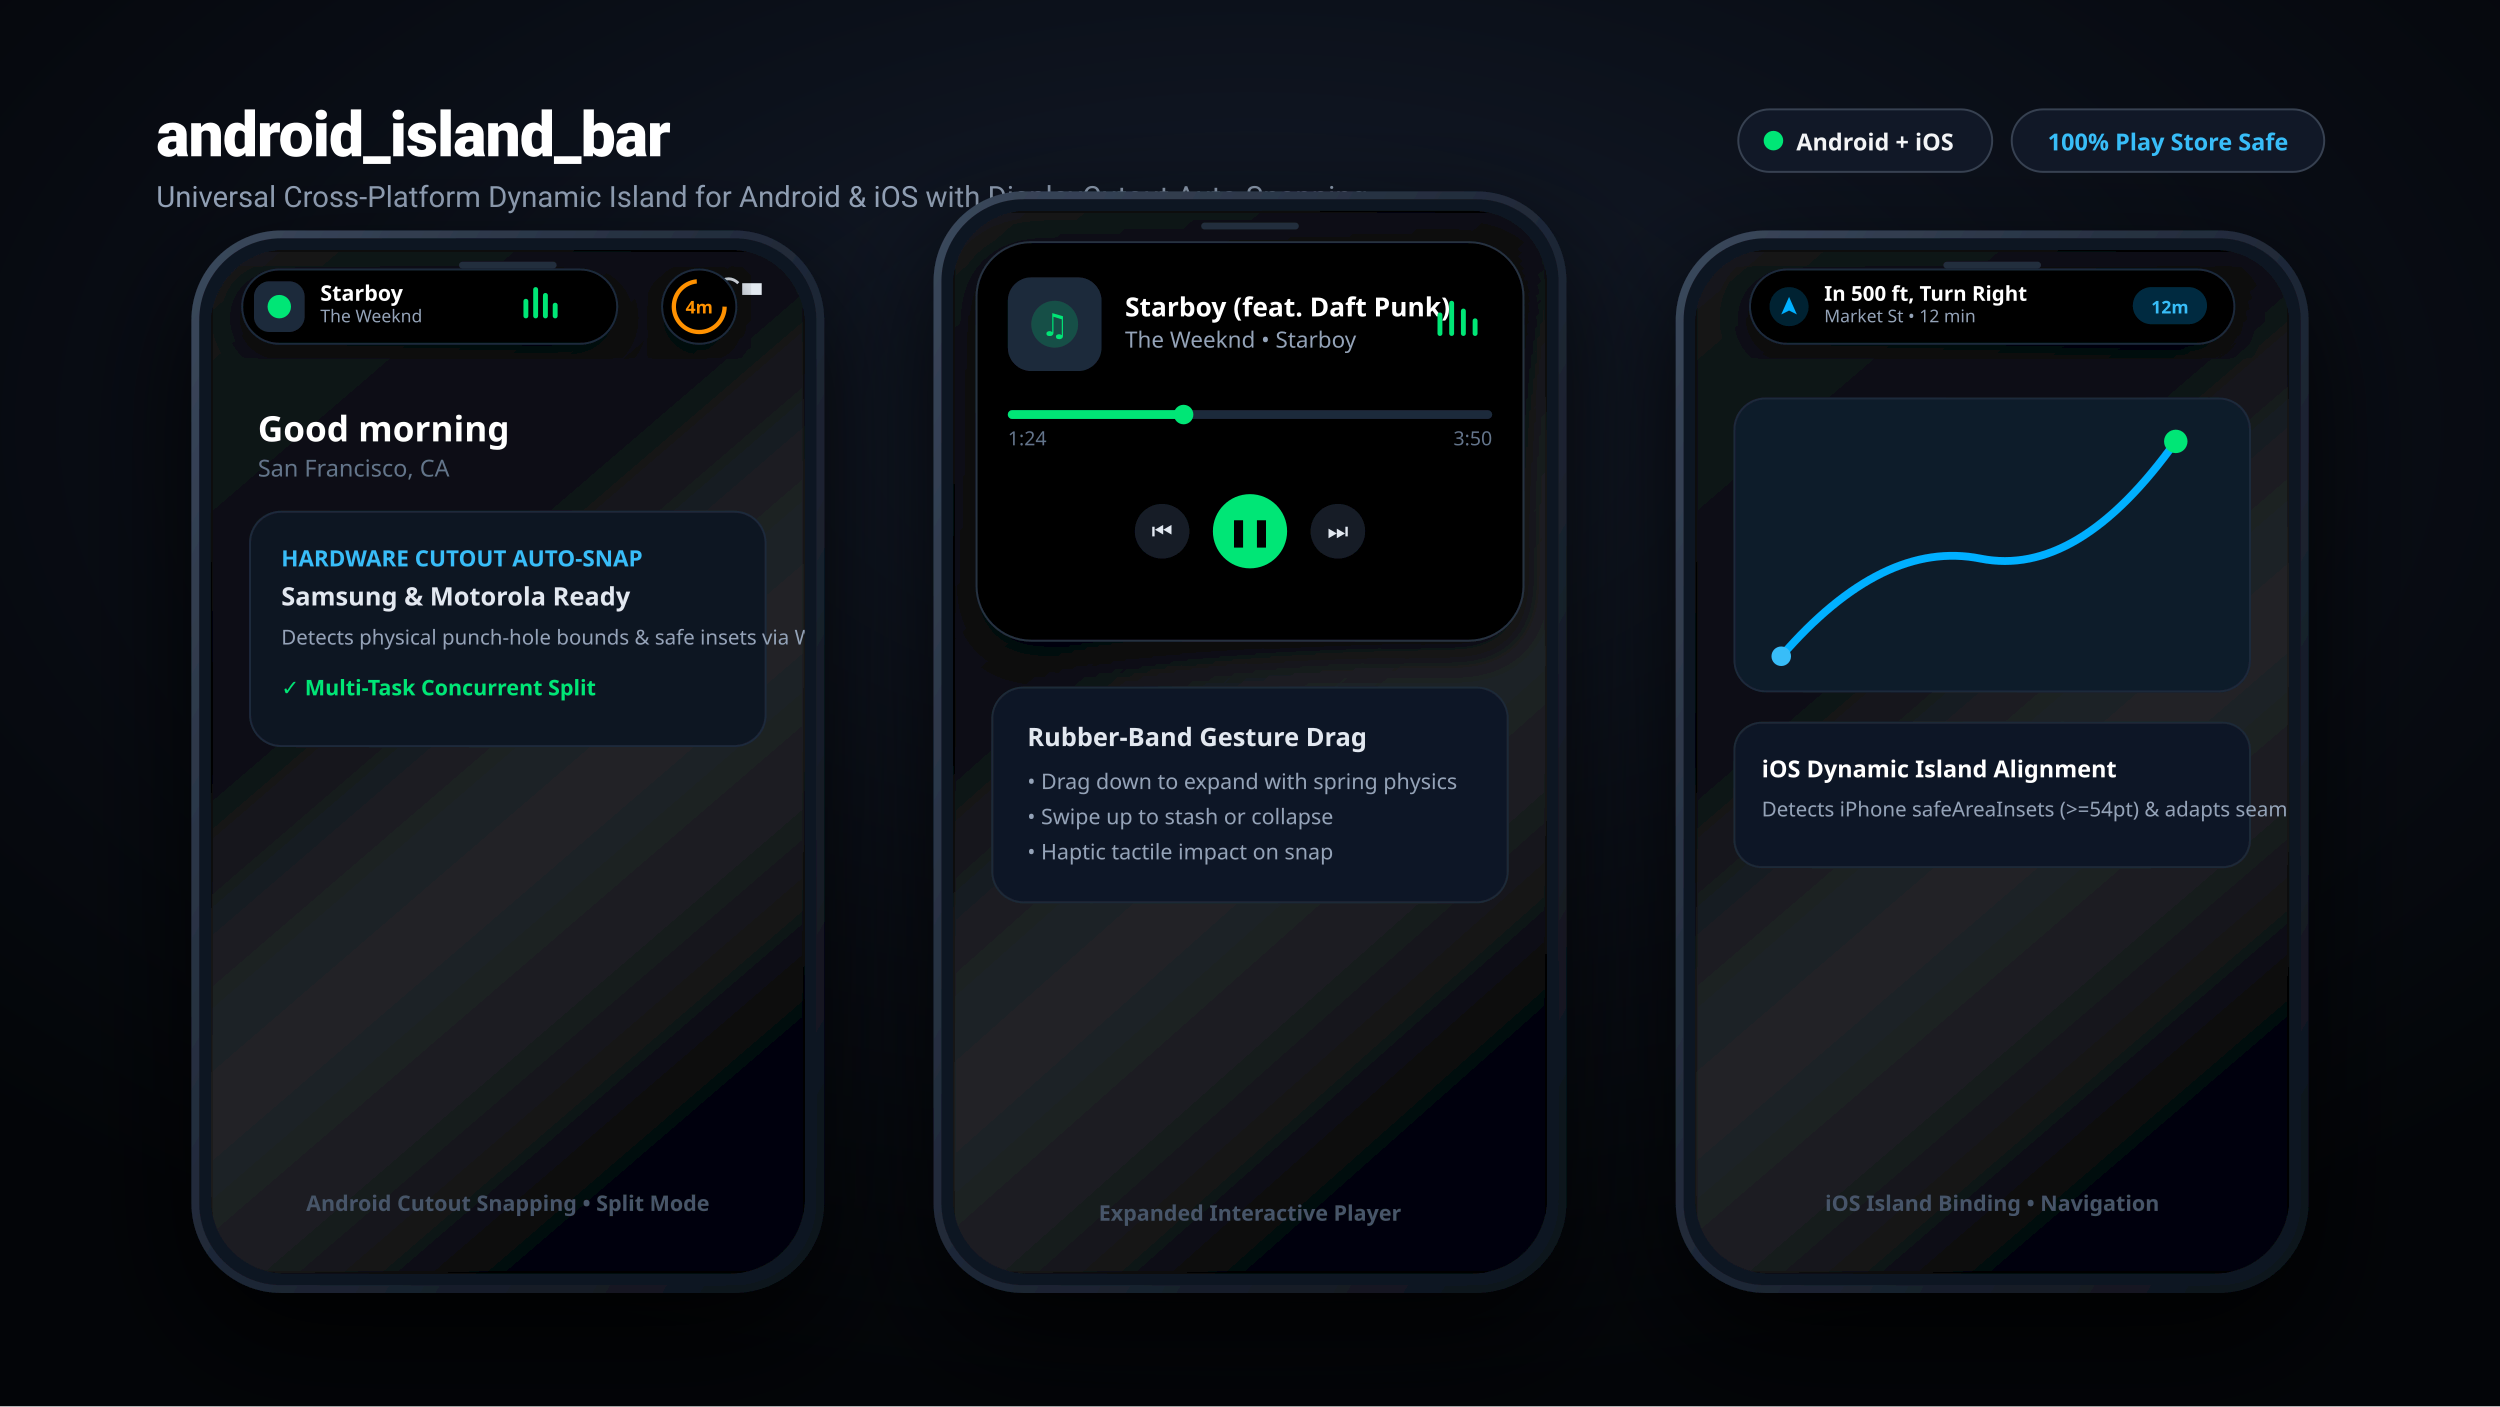
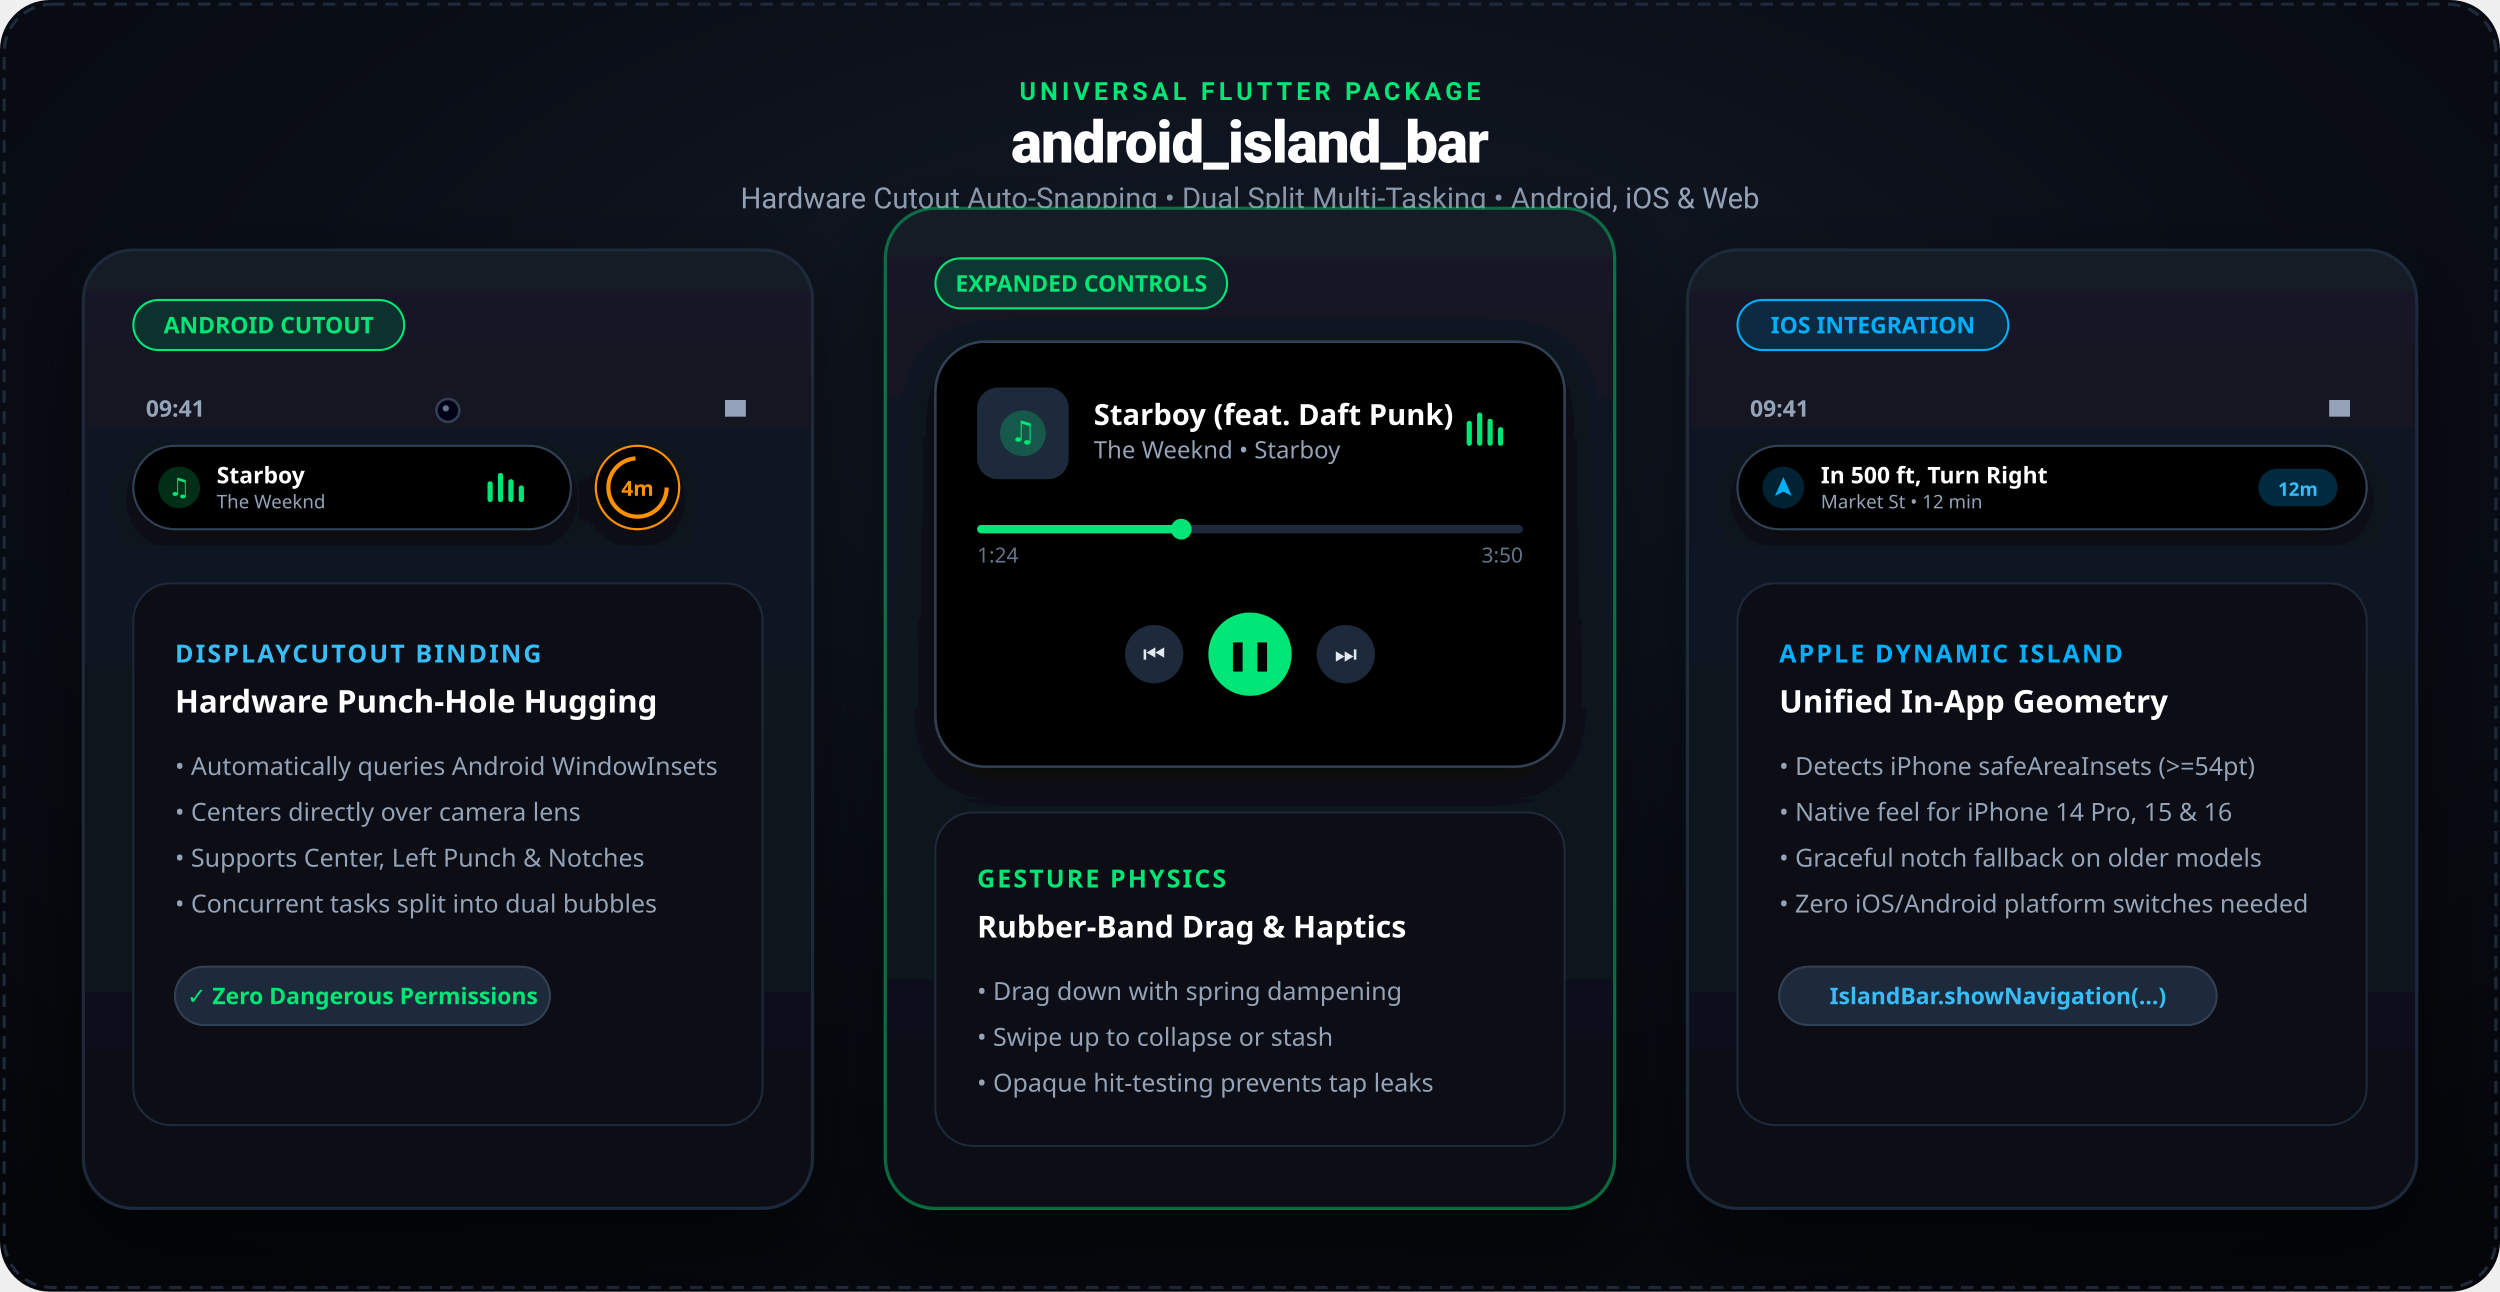
- <svg xmlns="http://www.w3.org/2000/svg" viewBox="0 0 1280 720" width="1280" height="720">
+ <svg xmlns="http://www.w3.org/2000/svg" viewBox="0 0 1200 620" width="1200" height="620">
  <defs>
-     <radialGradient id="bgGlow" cx="50%" cy="30%" r="70%">
-       <stop offset="0%" stop-color="#141C2B" />
-       <stop offset="60%" stop-color="#090D15" />
-       <stop offset="100%" stop-color="#030508" />
+     <radialGradient id="bgGrad" cx="50%" cy="30%" r="80%">
+       <stop offset="0%" stop-color="#141B28" />
+       <stop offset="50%" stop-color="#0A0E17" />
+       <stop offset="100%" stop-color="#04060A" />
    </radialGradient>
-     <linearGradient id="phoneBorder" x1="0%" y1="0%" x2="100%" y2="100%">
-       <stop offset="0%" stop-color="#3B485C" />
-       <stop offset="50%" stop-color="#1F2837" />
-       <stop offset="100%" stop-color="#0D121A" />
+     <linearGradient id="panelGrad" x1="0%" y1="0%" x2="0%" y2="100%">
+       <stop offset="0%" stop-color="#131A26" />
+       <stop offset="100%" stop-color="#0B0F17" />
    </linearGradient>
-     <linearGradient id="screenGlass" x1="0%" y1="0%" x2="50%" y2="100%">
-       <stop offset="0%" stop-color="#FFFFFF" stop-opacity="0.05" />
-       <stop offset="40%" stop-color="#FFFFFF" stop-opacity="0.01" />
-       <stop offset="100%" stop-color="#000000" stop-opacity="0.4" />
+     <linearGradient id="greenGlow" x1="0%" y1="0%" x2="100%" y2="0%">
+       <stop offset="0%" stop-color="#00E676" />
+       <stop offset="100%" stop-color="#00B0FF" />
    </linearGradient>
-     <radialGradient id="lensReflect" cx="40%" cy="40%" r="60%">
-       <stop offset="0%" stop-color="#334155" />
-       <stop offset="60%" stop-color="#0F172A" />
-       <stop offset="100%" stop-color="#020617" />
-     </radialGradient>
-     <filter id="islandShadow" x="-20%" y="-20%" width="140%" height="140%">
+     <filter id="cardShadow" x="-10%" y="-10%" width="120%" height="125%">
+       <feDropShadow dx="0" dy="16" stdDeviation="20" flood-color="#000000" flood-opacity="0.6" />
+     </filter>
+     <filter id="pillShadow" x="-20%" y="-20%" width="140%" height="140%">
      <feDropShadow dx="0" dy="6" stdDeviation="10" flood-color="#000000" flood-opacity="0.8" />
    </filter>
-     <filter id="phoneShadow" x="-20%" y="-10%" width="140%" height="130%">
-       <feDropShadow dx="0" dy="24" stdDeviation="30" flood-color="#000000" flood-opacity="0.85" />
-     </filter>
-     <clipPath id="screenClip1">
-       <rect x="8" y="8" width="304" height="524" rx="38" />
-     </clipPath>
-     <clipPath id="screenClip2">
-       <rect x="8" y="8" width="304" height="544" rx="38" />
-     </clipPath>
-     <clipPath id="screenClip3">
-       <rect x="8" y="8" width="304" height="524" rx="38" />
-     </clipPath>
-     <clipPath id="phone1PillClip">
-       <rect x="24" y="18" width="192" height="38" rx="19" />
-     </clipPath>
-     <clipPath id="phone2CardClip">
-       <rect x="20" y="24" width="280" height="204" rx="28" />
-     </clipPath>
-     <clipPath id="phone3PillClip">
-       <rect x="36" y="18" width="248" height="38" rx="19" />
-     </clipPath>
  </defs>
-   <rect width="1280" height="720" fill="url(#bgGlow)" />
-   <g transform="translate(80, 48)">
-     <text x="0" y="32" fill="#FFFFFF" font-family="-apple-system, BlinkMacSystemFont, 'SF Pro Display', 'Segoe UI', Roboto, sans-serif" font-size="32" font-weight="800" letter-spacing="-0.5">android_island_bar</text>
-     <text x="0" y="58" fill="#94A3B8" font-family="-apple-system, BlinkMacSystemFont, 'SF Pro Text', Roboto, sans-serif" font-size="15" font-weight="400">
-       Universal Cross-Platform Dynamic Island for Android &amp; iOS with DisplayCutout Auto-Snapping
+   <rect width="1200" height="620" fill="url(#bgGrad)" rx="24" />
+   <rect width="1196" height="616" x="2" y="2" fill="none" stroke="#1E293B" stroke-width="1.5" rx="23" stroke-dasharray="6,4" />
+   <g transform="translate(600, 48)" text-anchor="middle">
+     <text y="0" fill="#00E676" font-family="-apple-system, BlinkMacSystemFont, 'SF Pro Display', 'Segoe UI', Roboto, sans-serif" font-size="12" font-weight="700" letter-spacing="2">UNIVERSAL FLUTTER PACKAGE</text>
+     <text y="30" fill="#FFFFFF" font-family="-apple-system, BlinkMacSystemFont, 'SF Pro Display', 'Segoe UI', Roboto, sans-serif" font-size="28" font-weight="800" letter-spacing="-0.5">android_island_bar</text>
+     <text y="52" fill="#94A3B8" font-family="-apple-system, BlinkMacSystemFont, 'SF Pro Text', Roboto, sans-serif" font-size="14" font-weight="400">
+       Hardware Cutout Auto-Snapping • Dual Split Multi-Tasking • Android, iOS &amp; Web
    </text>
  </g>
-   <g transform="translate(890, 48)">
-     <rect x="0" y="8" width="130" height="32" rx="16" fill="#111827" stroke="#374151" stroke-width="1" />
-     <circle cx="18" cy="24" r="5" fill="#00E676" />
-     <text x="70" y="29" fill="#F3F4F6" font-family="sans-serif" font-size="12" font-weight="600" text-anchor="middle">Android + iOS</text>
-     <rect x="140" y="8" width="160" height="32" rx="16" fill="#111827" stroke="#374151" stroke-width="1" />
-     <text x="220" y="29" fill="#38BDF8" font-family="sans-serif" font-size="12" font-weight="600" text-anchor="middle">100% Play Store Safe</text>
-   </g>
-   <g transform="translate(100, 120)" filter="url(#phoneShadow)">
-     <rect width="320" height="540" rx="44" fill="#111622" stroke="url(#phoneBorder)" stroke-width="4" />
-     <g clip-path="url(#screenClip1)">
-       <rect x="8" y="8" width="304" height="524" fill="#070A0F" stroke="#000000" stroke-width="2" />
-       <rect x="8" y="8" width="304" height="524" fill="url(#screenGlass)" />
-       <text x="28" y="32" fill="#E2E8F0" font-family="sans-serif" font-size="11" font-weight="600">09:41</text>
-       <path d="M 280 25 L 290 25 L 290 31 L 280 31 Z" fill="#E2E8F0" />
-       <path d="M 268 25 C 271 22, 275 22, 278 25" stroke="#E2E8F0" stroke-width="1.5" fill="none" />
-       <circle cx="160" cy="30" r="6" fill="url(#lensReflect)" stroke="#1E293B" stroke-width="1.2" />
-       <circle cx="158.5" cy="28.5" r="1.6" fill="#64748B" />
-       <g filter="url(#islandShadow)">
-         <rect x="24" y="18" width="192" height="38" rx="19" fill="#000000" stroke="#1E293B" stroke-width="1" />
-         <g clip-path="url(#phone1PillClip)">
-           <rect x="30" y="24" width="26" height="26" rx="8" fill="#1E293B" />
-           <circle cx="43" cy="37" r="6" fill="#00E676" />
-           <text x="64" y="34" fill="#FFFFFF" font-family="sans-serif" font-size="11" font-weight="700">Starboy</text>
-           <text x="64" y="45" fill="#94A3B8" font-family="sans-serif" font-size="9">The Weeknd</text>
-           <rect x="168" y="33" width="2.5" height="10" rx="1.2" fill="#00E676" />
-           <rect x="173" y="27" width="2.5" height="16" rx="1.2" fill="#00E676" />
-           <rect x="178" y="30" width="2.5" height="13" rx="1.2" fill="#00E676" />
-           <rect x="183" y="35" width="2.5" height="8" rx="1.2" fill="#00E676" />
+   <g transform="translate(40, 120)" filter="url(#cardShadow)">
+     <rect width="350" height="460" rx="24" fill="url(#panelGrad)" stroke="#1E293B" stroke-width="1.5" />
+     <g transform="translate(24, 24)">
+       <rect width="130" height="24" rx="12" fill="#00E676" fill-opacity="0.12" stroke="#00E676" stroke-width="1" />
+       <text x="65" y="16" fill="#00E676" font-family="sans-serif" font-size="11" font-weight="700" text-anchor="middle">ANDROID CUTOUT</text>
+     </g>
+     <g transform="translate(24, 66)">
+       <text x="6" y="14" fill="#94A3B8" font-family="sans-serif" font-size="11" font-weight="600">09:41</text>
+       <circle cx="151" cy="11" r="5.5" fill="#020617" stroke="#334155" stroke-width="1.2" />
+       <circle cx="150" cy="10" r="1.5" fill="#64748B" />
+       <path d="M 284 6 L 294 6 L 294 14 L 284 14 Z" fill="#94A3B8" />
+     </g>
+     <g transform="translate(24, 94)" filter="url(#pillShadow)">
+       <rect width="210" height="40" rx="20" fill="#000000" stroke="#334155" stroke-width="1" />
+       <circle cx="22" cy="20" r="10" fill="#00E676" fill-opacity="0.2" />
+       <text x="22" y="24" fill="#00E676" font-family="sans-serif" font-size="12" font-weight="700" text-anchor="middle">♫</text>
+       <text x="40" y="18" fill="#FFFFFF" font-family="sans-serif" font-size="11" font-weight="700">Starboy</text>
+       <text x="40" y="30" fill="#94A3B8" font-family="sans-serif" font-size="9">The Weeknd</text>
+       <g transform="translate(170, 13)">
+         <rect x="0" y="4" width="2.5" height="10" rx="1.2" fill="#00E676" />
+         <rect x="5" y="0" width="2.5" height="14" rx="1.2" fill="#00E676" />
+         <rect x="10" y="3" width="2.5" height="11" rx="1.2" fill="#00E676" />
+         <rect x="15" y="6" width="2.5" height="8" rx="1.2" fill="#00E676" />
+       </g>
+     </g>
+     <g transform="translate(246, 94)" filter="url(#pillShadow)">
+       <circle cx="20" cy="20" r="20" fill="#000000" stroke="#FF9100" stroke-width="1" />
+       <circle cx="20" cy="20" r="14" fill="none" stroke="#FF9100" stroke-width="2" stroke-dasharray="65,25" />
+       <text x="20" y="24" fill="#FF9100" font-family="sans-serif" font-size="10" font-weight="800" text-anchor="middle">4m</text>
+     </g>
+     <g transform="translate(24, 160)">
+       <rect width="302" height="260" rx="18" fill="#070B12" stroke="#1E293B" stroke-width="1" />
+       <g transform="translate(20, 24)">
+         <text y="14" fill="#38BDF8" font-family="sans-serif" font-size="12" font-weight="800" letter-spacing="1">DISPLAYCUTOUT BINDING</text>
+         <text y="38" fill="#FFFFFF" font-family="sans-serif" font-size="15" font-weight="700">Hardware Punch-Hole Hugging</text>
+         <text y="68" fill="#94A3B8" font-family="sans-serif" font-size="12">• Automatically queries Android WindowInsets</text>
+         <text y="90" fill="#94A3B8" font-family="sans-serif" font-size="12">• Centers directly over camera lens</text>
+         <text y="112" fill="#94A3B8" font-family="sans-serif" font-size="12">• Supports Center, Left Punch &amp; Notches</text>
+         <text y="134" fill="#94A3B8" font-family="sans-serif" font-size="12">• Concurrent tasks split into dual bubbles</text>
+         <g transform="translate(0, 160)">
+           <rect width="180" height="28" rx="14" fill="#1E293B" stroke="#334155" stroke-width="1" />
+           <text x="90" y="18" fill="#00E676" font-family="sans-serif" font-size="11" font-weight="700" text-anchor="middle">✓ Zero Dangerous Permissions</text>
        </g>
      </g>
-       <g filter="url(#islandShadow)">
-         <circle cx="258" cy="37" r="19" fill="#000000" stroke="#1E293B" stroke-width="1" />
-         <circle cx="258" cy="37" r="13" fill="none" stroke="#FF9100" stroke-width="2.2" stroke-dasharray="60,25" />
-         <text x="258" y="40.5" fill="#FF9100" font-family="sans-serif" font-size="9" font-weight="800" text-anchor="middle">4m</text>
-       </g>
-       <g transform="translate(24, 82)">
-         <text x="8" y="24" fill="#FFFFFF" font-family="sans-serif" font-size="18" font-weight="700">Good morning</text>
-         <text x="8" y="42" fill="#64748B" font-family="sans-serif" font-size="12">San Francisco, CA</text>
-         <rect x="4" y="60" width="264" height="120" rx="16" fill="#111724" stroke="#1E293B" stroke-width="1" />
-         <text x="20" y="88" fill="#38BDF8" font-family="sans-serif" font-size="11.5" font-weight="700">HARDWARE CUTOUT AUTO-SNAP</text>
-         <text x="20" y="108" fill="#E2E8F0" font-family="sans-serif" font-size="13" font-weight="600">Samsung &amp; Motorola Ready</text>
-         <text x="20" y="128" fill="#94A3B8" font-family="sans-serif" font-size="10.5">Detects physical punch-hole bounds &amp; safe insets via WindowInsets.</text>
-         <text x="20" y="154" fill="#00E676" font-family="sans-serif" font-size="11" font-weight="700">✓ Multi-Task Concurrent Split</text>
-       </g>
-       <text x="160" y="500" fill="#475569" font-family="sans-serif" font-size="11" font-weight="600" text-anchor="middle">Android Cutout Snapping • Split Mode</text>
    </g>
-     <rect x="135" y="14" width="50" height="3.5" rx="1.75" fill="#242D3D" />
  </g>
-   <g transform="translate(480, 100)" filter="url(#phoneShadow)">
-     <rect width="320" height="560" rx="44" fill="#111622" stroke="url(#phoneBorder)" stroke-width="4" />
-     <g clip-path="url(#screenClip2)">
-       <rect x="8" y="8" width="304" height="544" fill="#070A0F" stroke="#000000" stroke-width="2" />
-       <rect x="8" y="8" width="304" height="544" fill="url(#screenGlass)" />
-       <g filter="url(#islandShadow)">
-         <rect x="20" y="24" width="280" height="204" rx="28" fill="#000000" stroke="#263040" stroke-width="1" />
-         <g clip-path="url(#phone2CardClip)">
-           <g transform="translate(36, 42)">
-             <rect x="0" y="0" width="48" height="48" rx="12" fill="#1E293B" />
-             <circle cx="24" cy="24" r="12" fill="#00E676" fill-opacity="0.2" />
-             <text x="24" y="30" fill="#00E676" font-family="sans-serif" font-size="16" font-weight="700" text-anchor="middle">♫</text>
-             <text x="60" y="20" fill="#FFFFFF" font-family="sans-serif" font-size="13.5" font-weight="700">Starboy (feat. Daft Punk)</text>
-             <text x="60" y="36" fill="#94A3B8" font-family="sans-serif" font-size="11.5">The Weeknd • Starboy</text>
-             <rect x="220" y="18" width="2.5" height="12" rx="1.2" fill="#00E676" />
-             <rect x="226" y="12" width="2.5" height="18" rx="1.2" fill="#00E676" />
-             <rect x="232" y="16" width="2.5" height="14" rx="1.2" fill="#00E676" />
-             <rect x="238" y="21" width="2.5" height="9" rx="1.2" fill="#00E676" />
-           </g>
-           <g transform="translate(36, 110)">
-             <rect x="0" y="0" width="248" height="4.5" rx="2.25" fill="#1E293B" />
-             <rect x="0" y="0" width="90" height="4.5" rx="2.25" fill="#00E676" />
-             <circle cx="90" cy="2.25" r="5" fill="#00E676" />
-             <text x="0" y="18" fill="#64748B" font-family="sans-serif" font-size="10" font-weight="500">1:24</text>
-             <text x="248" y="18" fill="#64748B" font-family="sans-serif" font-size="10" font-weight="500" text-anchor="end">3:50</text>
-           </g>
-           <g transform="translate(160, 172)">
-             <circle cx="-45" cy="0" r="14" fill="#141B26" />
-             <text x="-45" y="4" fill="#E2E8F0" font-family="sans-serif" font-size="12" text-anchor="middle">⏮</text>
-             <circle cx="0" cy="0" r="19" fill="#00E676" />
-             <text x="0" y="5" fill="#000000" font-family="sans-serif" font-size="14" font-weight="800" text-anchor="middle">❚❚</text>
-             <circle cx="45" cy="0" r="14" fill="#141B26" />
-             <text x="45" y="4" fill="#E2E8F0" font-family="sans-serif" font-size="12" text-anchor="middle">⏭</text>
-           </g>
+   <g transform="translate(425, 100)" filter="url(#cardShadow)">
+     <rect width="350" height="480" rx="24" fill="url(#panelGrad)" stroke="#00E676" stroke-width="1.5" stroke-opacity="0.4" />
+     <g transform="translate(24, 24)">
+       <rect width="140" height="24" rx="12" fill="#00E676" fill-opacity="0.15" stroke="#00E676" stroke-width="1" />
+       <text x="70" y="16" fill="#00E676" font-family="sans-serif" font-size="11" font-weight="700" text-anchor="middle">EXPANDED CONTROLS</text>
+     </g>
+     <g transform="translate(24, 64)" filter="url(#pillShadow)">
+       <rect width="302" height="204" rx="24" fill="#000000" stroke="#334155" stroke-width="1.2" />
+       <g transform="translate(20, 22)">
+         <rect width="44" height="44" rx="10" fill="#1E293B" />
+         <circle cx="22" cy="22" r="11" fill="#00E676" fill-opacity="0.25" />
+         <text x="22" y="26" fill="#00E676" font-family="sans-serif" font-size="14" font-weight="700" text-anchor="middle">♫</text>
+         <text x="56" y="18" fill="#FFFFFF" font-family="sans-serif" font-size="14" font-weight="700">Starboy (feat. Daft Punk)</text>
+         <text x="56" y="34" fill="#94A3B8" font-family="sans-serif" font-size="11.5">The Weeknd • Starboy</text>
+         <g transform="translate(235, 12)">
+           <rect x="0" y="4" width="2.5" height="12" rx="1.2" fill="#00E676" />
+           <rect x="5" y="0" width="2.5" height="16" rx="1.2" fill="#00E676" />
+           <rect x="10" y="3" width="2.5" height="13" rx="1.2" fill="#00E676" />
+           <rect x="15" y="7" width="2.5" height="9" rx="1.2" fill="#00E676" />
        </g>
      </g>
-       <g transform="translate(28, 252)">
-         <rect x="0" y="0" width="264" height="110" rx="16" fill="#111827" stroke="#1F2937" stroke-width="1" />
-         <text x="18" y="30" fill="#E2E8F0" font-family="sans-serif" font-size="13" font-weight="700">Rubber-Band Gesture Drag</text>
-         <text x="18" y="52" fill="#94A3B8" font-family="sans-serif" font-size="11">• Drag down to expand with spring physics</text>
-         <text x="18" y="70" fill="#94A3B8" font-family="sans-serif" font-size="11">• Swipe up to stash or collapse</text>
-         <text x="18" y="88" fill="#94A3B8" font-family="sans-serif" font-size="11">• Haptic tactile impact on snap</text>
+       <g transform="translate(20, 88)">
+         <rect width="262" height="4" rx="2" fill="#1E293B" />
+         <rect width="98" height="4" rx="2" fill="#00E676" />
+         <circle cx="98" cy="2" r="5" fill="#00E676" />
+         <text x="0" y="18" fill="#64748B" font-family="sans-serif" font-size="10" font-weight="500">1:24</text>
+         <text x="262" y="18" fill="#64748B" font-family="sans-serif" font-size="10" font-weight="500" text-anchor="end">3:50</text>
      </g>
-       <text x="160" y="525" fill="#475569" font-family="sans-serif" font-size="11" font-weight="600" text-anchor="middle">Expanded Interactive Player</text>
+       <g transform="translate(151, 150)">
+         <circle cx="-46" cy="0" r="14" fill="#1E293B" />
+         <text x="-46" y="4" fill="#E2E8F0" font-family="sans-serif" font-size="12" text-anchor="middle">⏮</text>
+         <circle cx="0" cy="0" r="20" fill="#00E676" />
+         <text x="0" y="5" fill="#000000" font-family="sans-serif" font-size="14" font-weight="800" text-anchor="middle">❚❚</text>
+         <circle cx="46" cy="0" r="14" fill="#1E293B" />
+         <text x="46" y="4" fill="#E2E8F0" font-family="sans-serif" font-size="12" text-anchor="middle">⏭</text>
+       </g>
    </g>
-     <rect x="135" y="14" width="50" height="3.5" rx="1.75" fill="#242D3D" />
+     <g transform="translate(24, 290)">
+       <rect width="302" height="160" rx="18" fill="#070B12" stroke="#1E293B" stroke-width="1" />
+       <g transform="translate(20, 22)">
+         <text y="14" fill="#00E676" font-family="sans-serif" font-size="12" font-weight="800" letter-spacing="1">GESTURE PHYSICS</text>
+         <text y="38" fill="#FFFFFF" font-family="sans-serif" font-size="14.5" font-weight="700">Rubber-Band Drag &amp; Haptics</text>
+         <text y="68" fill="#94A3B8" font-family="sans-serif" font-size="12">• Drag down with spring dampening</text>
+         <text y="90" fill="#94A3B8" font-family="sans-serif" font-size="12">• Swipe up to collapse or stash</text>
+         <text y="112" fill="#94A3B8" font-family="sans-serif" font-size="12">• Opaque hit-testing prevents tap leaks</text>
+       </g>
+     </g>
  </g>
-   <g transform="translate(860, 120)" filter="url(#phoneShadow)">
-     <rect width="320" height="540" rx="44" fill="#111622" stroke="url(#phoneBorder)" stroke-width="4" />
-     <g clip-path="url(#screenClip3)">
-       <rect x="8" y="8" width="304" height="524" fill="#070A0F" stroke="#000000" stroke-width="2" />
-       <rect x="8" y="8" width="304" height="524" fill="url(#screenGlass)" />
-       <g filter="url(#islandShadow)">
-         <rect x="36" y="18" width="248" height="38" rx="19" fill="#000000" stroke="#1E293B" stroke-width="1" />
-         <g clip-path="url(#phone3PillClip)">
-           <circle cx="56" cy="37" r="10" fill="#00B0FF" fill-opacity="0.2" />
-           <path d="M 52 41 L 56 32 L 60 41 L 56 39 Z" fill="#00B0FF" />
-           <text x="74" y="34" fill="#FFFFFF" font-family="sans-serif" font-size="10.5" font-weight="700">In 500 ft, Turn Right</text>
-           <text x="74" y="45" fill="#94A3B8" font-family="sans-serif" font-size="9">Market St • 12 min</text>
-           <rect x="232" y="27" width="38" height="19" rx="9.5" fill="#00B0FF" fill-opacity="0.25" />
-           <text x="251" y="40.5" fill="#38BDF8" font-family="sans-serif" font-size="9" font-weight="800" text-anchor="middle">12m</text>
+   <g transform="translate(810, 120)" filter="url(#cardShadow)">
+     <rect width="350" height="460" rx="24" fill="url(#panelGrad)" stroke="#1E293B" stroke-width="1.5" />
+     <g transform="translate(24, 24)">
+       <rect width="130" height="24" rx="12" fill="#00B0FF" fill-opacity="0.12" stroke="#00B0FF" stroke-width="1" />
+       <text x="65" y="16" fill="#00B0FF" font-family="sans-serif" font-size="11" font-weight="700" text-anchor="middle">IOS INTEGRATION</text>
+     </g>
+     <g transform="translate(24, 66)">
+       <text x="6" y="14" fill="#94A3B8" font-family="sans-serif" font-size="11" font-weight="600">09:41</text>
+       <path d="M 284 6 L 294 6 L 294 14 L 284 14 Z" fill="#94A3B8" />
+     </g>
+     <g transform="translate(24, 94)" filter="url(#pillShadow)">
+       <rect width="302" height="40" rx="20" fill="#000000" stroke="#334155" stroke-width="1" />
+       <circle cx="22" cy="20" r="10" fill="#00B0FF" fill-opacity="0.2" />
+       <path d="M 18 24 L 22 15 L 26 24 L 22 22 Z" fill="#00B0FF" />
+       <text x="40" y="18" fill="#FFFFFF" font-family="sans-serif" font-size="11" font-weight="700">In 500 ft, Turn Right</text>
+       <text x="40" y="30" fill="#94A3B8" font-family="sans-serif" font-size="9">Market St • 12 min</text>
+       <rect x="250" y="11" width="38" height="18" rx="9" fill="#00B0FF" fill-opacity="0.25" />
+       <text x="269" y="24" fill="#38BDF8" font-family="sans-serif" font-size="9" font-weight="800" text-anchor="middle">12m</text>
+     </g>
+     <g transform="translate(24, 160)">
+       <rect width="302" height="260" rx="18" fill="#070B12" stroke="#1E293B" stroke-width="1" />
+       <g transform="translate(20, 24)">
+         <text y="14" fill="#00B0FF" font-family="sans-serif" font-size="12" font-weight="800" letter-spacing="1">APPLE DYNAMIC ISLAND</text>
+         <text y="38" fill="#FFFFFF" font-family="sans-serif" font-size="15" font-weight="700">Unified In-App Geometry</text>
+         <text y="68" fill="#94A3B8" font-family="sans-serif" font-size="12">• Detects iPhone safeAreaInsets (&gt;=54pt)</text>
+         <text y="90" fill="#94A3B8" font-family="sans-serif" font-size="12">• Native feel for iPhone 14 Pro, 15 &amp; 16</text>
+         <text y="112" fill="#94A3B8" font-family="sans-serif" font-size="12">• Graceful notch fallback on older models</text>
+         <text y="134" fill="#94A3B8" font-family="sans-serif" font-size="12">• Zero iOS/Android platform switches needed</text>
+         <g transform="translate(0, 160)">
+           <rect width="210" height="28" rx="14" fill="#1E293B" stroke="#334155" stroke-width="1" />
+           <text x="105" y="18" fill="#38BDF8" font-family="sans-serif" font-size="11" font-weight="700" text-anchor="middle">IslandBar.showNavigation(...)</text>
        </g>
      </g>
-       <g transform="translate(24, 76)">
-         <rect x="4" y="8" width="264" height="150" rx="16" fill="#111B2B" stroke="#1E293B" stroke-width="1" />
-         <path d="M 28 140 Q 80 80 130 90 T 230 30" stroke="#00B0FF" stroke-width="4" fill="none" stroke-linecap="round" />
-         <circle cx="230" cy="30" r="6" fill="#00E676" />
-         <circle cx="28" cy="140" r="5" fill="#38BDF8" />
-         <rect x="4" y="174" width="264" height="74" rx="14" fill="#111827" stroke="#1F2937" stroke-width="1" />
-         <text x="18" y="202" fill="#FFFFFF" font-family="sans-serif" font-size="12" font-weight="700">iOS Dynamic Island Alignment</text>
-         <text x="18" y="222" fill="#94A3B8" font-family="sans-serif" font-size="10.5">Detects iPhone safeAreaInsets (&gt;=54pt) &amp; adapts seamlessly in-app.</text>
-       </g>
-       <text x="160" y="500" fill="#475569" font-family="sans-serif" font-size="11" font-weight="600" text-anchor="middle">iOS Island Binding • Navigation</text>
    </g>
-     <rect x="135" y="14" width="50" height="3.5" rx="1.75" fill="#242D3D" />
  </g>
</svg>
